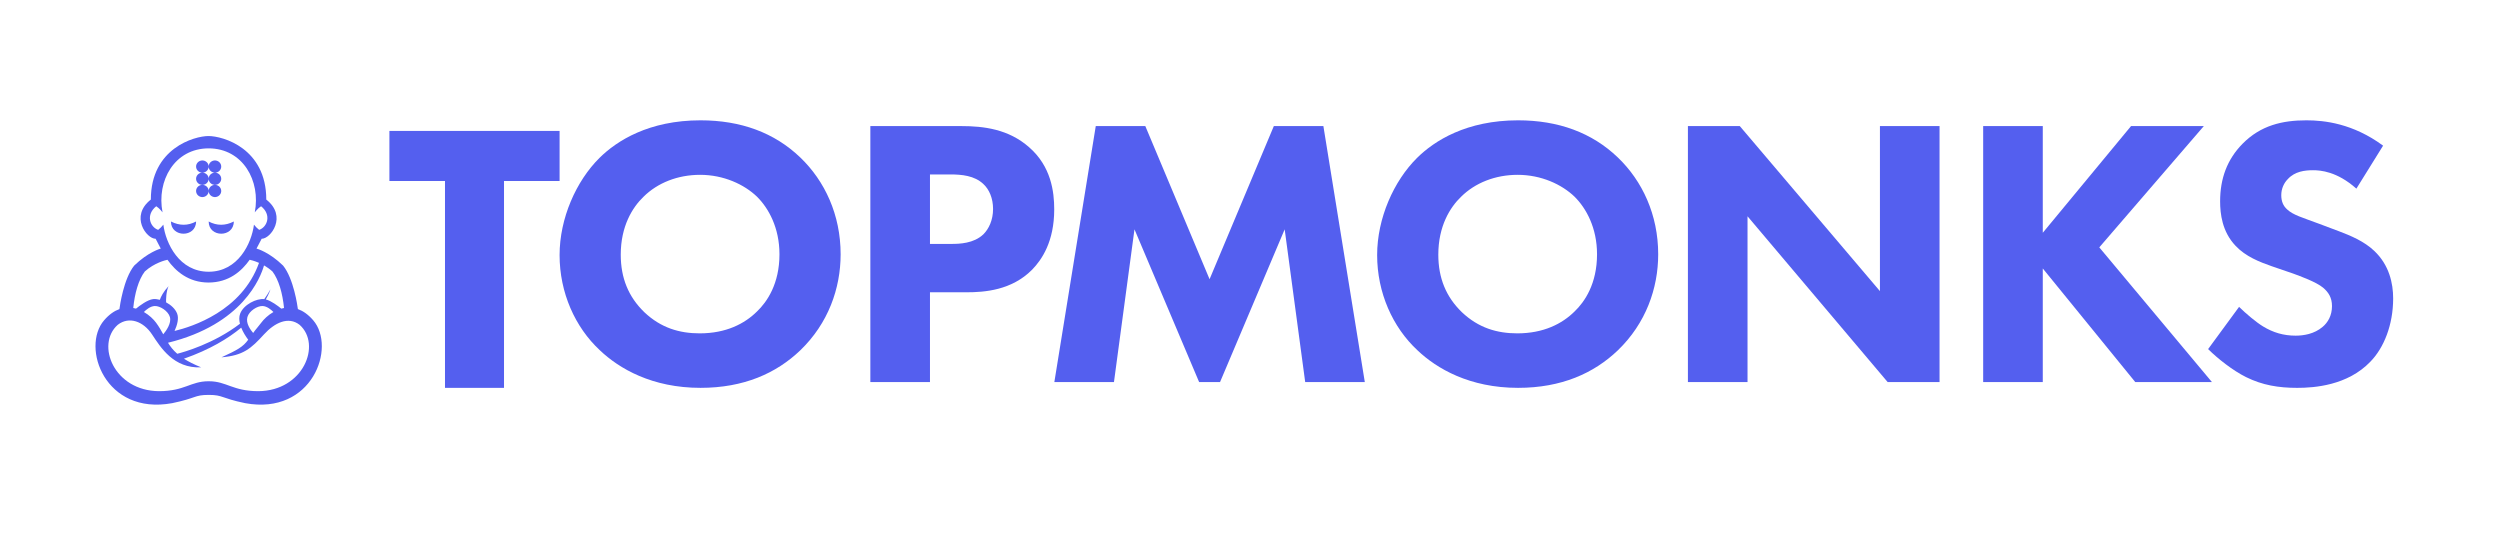
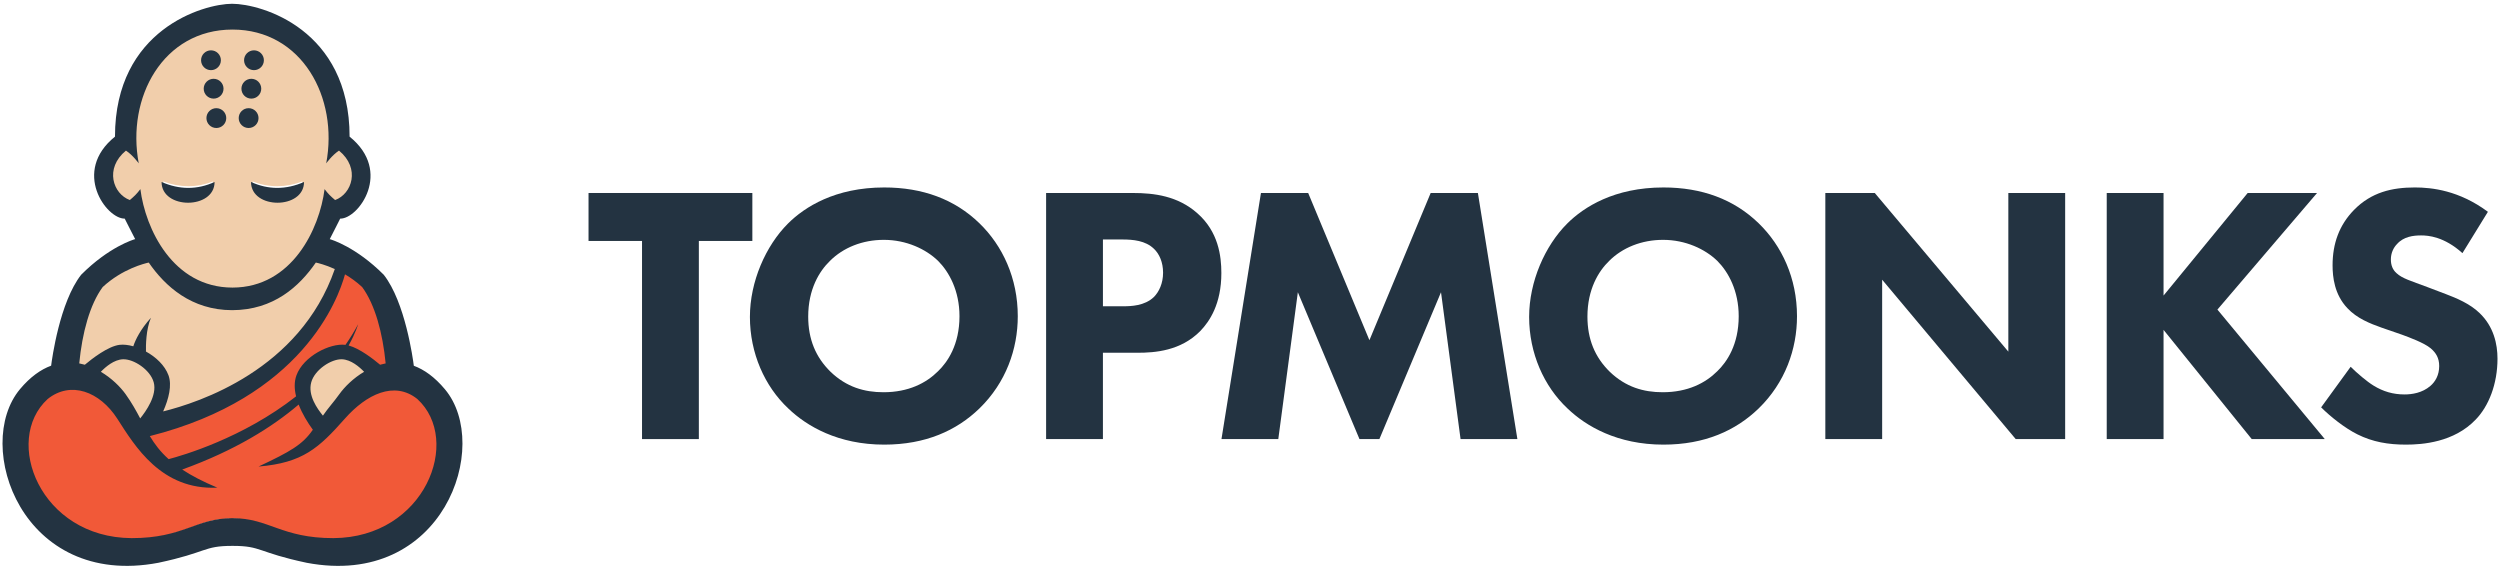
- <svg xmlns="http://www.w3.org/2000/svg" width="187" height="40" viewBox="0 0 187 40" fill="none">
-   <path fill-rule="evenodd" clip-rule="evenodd" d="M48.14 14.713C47.3 15.517 46.432 16.924 46.432 19.049C46.432 20.8 47.011 22.207 48.198 23.355C49.443 24.532 50.833 24.935 52.339 24.935C54.308 24.935 55.698 24.217 56.624 23.298C57.377 22.58 58.304 21.231 58.304 19.02C58.304 17.039 57.493 15.575 56.624 14.713C55.669 13.795 54.134 13.077 52.368 13.077C50.688 13.077 49.183 13.68 48.14 14.713ZM59.868 11.785C61.692 13.536 62.879 16.063 62.879 19.02C62.879 21.575 61.952 24.188 59.868 26.198C58.072 27.92 55.64 29.011 52.397 29.011C48.777 29.011 46.316 27.576 44.868 26.198C43.015 24.475 41.857 21.891 41.857 19.078C41.857 16.321 43.102 13.536 44.839 11.814C46.142 10.522 48.545 9 52.397 9C55.408 9 57.927 9.919 59.868 11.785Z" fill="#545FEF" />
-   <path fill-rule="evenodd" clip-rule="evenodd" d="M69.562 18.245H71.154C71.762 18.245 72.834 18.216 73.557 17.527C73.963 17.125 74.281 16.465 74.281 15.632C74.281 14.828 73.992 14.168 73.557 13.766C72.891 13.134 71.936 13.048 71.067 13.048H69.562V18.245ZM71.907 9.431C73.587 9.431 75.44 9.66 76.974 11.01C78.625 12.445 78.856 14.34 78.856 15.661C78.856 18.073 77.93 19.422 77.206 20.169C75.671 21.719 73.644 21.863 72.284 21.863H69.562V28.581H65.102V9.431H71.907Z" fill="#545FEF" />
-   <path fill-rule="evenodd" clip-rule="evenodd" d="M78.865 28.581L81.963 9.431H85.669L90.476 20.886L95.283 9.431H98.989L102.088 28.581H97.629L96.094 17.154L91.258 28.581H89.695L84.859 17.154L83.324 28.581H78.865Z" fill="#545FEF" />
-   <path fill-rule="evenodd" clip-rule="evenodd" d="M109.294 14.713C108.454 15.517 107.586 16.924 107.586 19.049C107.586 20.8 108.165 22.207 109.352 23.355C110.597 24.532 111.987 24.935 113.493 24.935C115.462 24.935 116.852 24.217 117.778 23.298C118.531 22.58 119.458 21.231 119.458 19.02C119.458 17.039 118.647 15.575 117.778 14.713C116.823 13.795 115.288 13.077 113.521 13.077C111.842 13.077 110.337 13.68 109.294 14.713ZM121.021 11.785C122.846 13.536 124.033 16.063 124.033 19.02C124.033 21.575 123.106 24.188 121.021 26.198C119.226 27.92 116.794 29.011 113.551 29.011C109.931 29.011 107.47 27.576 106.022 26.198C104.169 24.475 103.01 21.891 103.01 19.078C103.01 16.321 104.256 13.536 105.993 11.814C107.296 10.522 109.699 9 113.551 9C116.562 9 119.081 9.919 121.021 11.785Z" fill="#545FEF" />
-   <path fill-rule="evenodd" clip-rule="evenodd" d="M126.256 28.581V9.431H130.136L140.619 21.776V9.431H145.078V28.581H141.198L130.715 16.178V28.581H126.256Z" fill="#545FEF" />
-   <path fill-rule="evenodd" clip-rule="evenodd" d="M152.8 17.412L159.402 9.431H164.846L157.027 18.503L165.454 28.581H159.72L152.8 20.082V28.581H148.341V9.431H152.8V17.412Z" fill="#545FEF" />
-   <path fill-rule="evenodd" clip-rule="evenodd" d="M176.257 14.111C174.809 12.819 173.564 12.733 173.014 12.733C172.406 12.733 171.653 12.819 171.132 13.393C170.842 13.68 170.639 14.111 170.639 14.599C170.639 15.058 170.784 15.402 171.074 15.661C171.537 16.092 172.203 16.264 173.506 16.752L174.954 17.297C175.794 17.613 176.836 18.044 177.589 18.762C178.719 19.824 179.008 21.202 179.008 22.322C179.008 24.303 178.313 26.026 177.299 27.059C175.591 28.839 173.101 29.012 171.827 29.012C170.437 29.012 169.221 28.811 168.004 28.207C167.02 27.719 165.89 26.829 165.167 26.112L167.483 22.954C167.976 23.442 168.757 24.102 169.279 24.418C170.032 24.877 170.813 25.107 171.711 25.107C172.29 25.107 173.101 24.992 173.738 24.446C174.114 24.131 174.433 23.614 174.433 22.896C174.433 22.264 174.172 21.862 173.767 21.518C173.245 21.087 172.058 20.657 171.508 20.456L169.915 19.91C169.018 19.594 167.976 19.192 167.222 18.388C166.209 17.326 166.065 15.977 166.065 15.058C166.065 13.364 166.585 11.929 167.744 10.752C169.105 9.373 170.726 9 172.522 9C173.854 9 175.997 9.23 178.255 10.895L176.257 14.111Z" fill="#545FEF" />
-   <path fill-rule="evenodd" clip-rule="evenodd" d="M29.128 9.793V13.539H33.285V29.012H37.7V13.539H41.857V9.793H29.128Z" fill="#545FEF" />
-   <path fill-rule="evenodd" clip-rule="evenodd" d="M19.323 29.259C17.406 29.259 16.951 28.518 15.628 28.518H15.594C14.253 28.518 13.812 29.259 11.895 29.259C8.525 29.241 7.145 25.774 8.806 24.297C9.654 23.637 10.723 24.036 11.368 25.009C12.013 25.982 12.98 27.572 15.051 27.479C14.51 27.259 14.091 27.046 13.758 26.832C15.702 26.149 17.077 25.311 18.044 24.509C18.174 24.836 18.372 25.153 18.566 25.411C18.184 25.946 17.743 26.188 16.567 26.727C18.196 26.595 18.784 26.067 19.746 25.012C20.536 24.146 21.563 23.637 22.411 24.297C24.072 25.774 22.693 29.241 19.323 29.259ZM10.831 20.307C11.556 19.653 12.39 19.459 12.526 19.431C13.133 20.285 14.1 21.131 15.594 21.134C17.121 21.131 18.069 20.285 18.676 19.431C18.748 19.446 19.023 19.508 19.374 19.663C18.086 23.275 14.354 24.442 13.056 24.756C13.262 24.305 13.387 23.818 13.252 23.462C13.117 23.107 12.788 22.809 12.423 22.614C12.418 22.416 12.421 21.822 12.607 21.406C12.22 21.82 12.032 22.2 11.957 22.426C11.775 22.376 11.6 22.356 11.453 22.373C11.03 22.423 10.443 22.865 10.173 23.086C10.106 23.067 10.037 23.05 9.968 23.038C10.076 21.948 10.357 20.932 10.831 20.307ZM11.83 17.195C11.211 16.976 10.889 16.064 11.687 15.427C11.941 15.588 12.158 15.884 12.158 15.884C11.7 13.534 13.048 11.1 15.608 11.098C18.167 11.1 19.515 13.534 19.057 15.884C19.057 15.884 19.275 15.588 19.528 15.427C20.326 16.064 20.004 16.976 19.385 17.195C19.219 17.058 19.129 16.974 18.997 16.804C18.814 18.218 17.804 20.324 15.608 20.326C13.411 20.324 12.401 18.218 12.218 16.804C12.086 16.974 11.996 17.058 11.83 17.195ZM12.211 25.005C12.063 24.733 11.9 24.446 11.674 24.138C11.482 23.878 11.162 23.568 10.763 23.338C10.94 23.159 11.248 22.902 11.577 22.89C11.968 22.876 12.581 23.261 12.709 23.715C12.84 24.18 12.421 24.754 12.211 25.005ZM20.452 23.338C20.053 23.568 19.733 23.878 19.542 24.138C19.315 24.446 19.136 24.621 18.936 24.907C18.726 24.655 18.376 24.18 18.506 23.715C18.634 23.261 19.247 22.876 19.638 22.89C19.968 22.902 20.275 23.159 20.452 23.338ZM20.38 20.307C20.854 20.932 21.137 21.948 21.245 23.038C21.176 23.05 21.108 23.067 21.041 23.086C20.796 22.886 20.29 22.503 19.883 22.397C20.15 21.932 20.232 21.637 20.232 21.637C20.091 21.895 19.935 22.141 19.767 22.374C19.765 22.374 19.763 22.374 19.762 22.374C19.196 22.308 18.221 22.781 17.963 23.462C17.875 23.694 17.883 23.954 17.948 24.217C15.989 25.713 13.744 26.339 13.258 26.462C12.948 26.193 12.741 25.921 12.566 25.638C18.159 24.265 19.494 20.758 19.749 19.852C19.957 19.971 20.173 20.12 20.38 20.307ZM15.628 29.539C16.68 29.539 16.53 29.783 18.34 30.157C23.363 31.08 25.166 25.975 23.428 23.957C23.049 23.517 22.661 23.255 22.282 23.119C22.251 22.879 21.967 20.848 21.176 19.867C20.15 18.867 19.247 18.608 19.188 18.593C19.347 18.284 19.493 18.021 19.572 17.859C20.244 17.873 21.514 16.176 19.918 14.928C19.918 11.09 16.68 10.178 15.594 10.175C14.541 10.178 11.283 11.09 11.283 14.928C9.687 16.176 10.969 17.873 11.641 17.859C11.72 18.021 11.867 18.284 12.025 18.593C11.967 18.609 11.065 18.868 10.038 19.867C9.247 20.848 8.964 22.88 8.933 23.12C8.554 23.255 8.166 23.518 7.787 23.958C6.049 25.976 7.855 31.08 12.878 30.157C14.688 29.783 14.53 29.539 15.594 29.539H15.628ZM16.035 13.826C16.293 13.85 16.522 13.665 16.546 13.414C16.57 13.163 16.38 12.94 16.121 12.917C15.863 12.894 15.634 13.079 15.61 13.33C15.586 13.581 15.776 13.803 16.035 13.826ZM16.035 12.913C16.293 12.937 16.522 12.752 16.546 12.501C16.57 12.25 16.38 12.027 16.121 12.004C15.863 11.981 15.634 12.165 15.61 12.416C15.586 12.668 15.776 12.89 16.035 12.913ZM17.489 16.568C16.851 16.893 16.221 16.893 15.608 16.568C15.608 17.786 17.489 17.786 17.489 16.568ZM14.667 16.568C14.054 16.893 13.424 16.893 12.786 16.568C12.786 17.786 14.667 17.786 14.667 16.568ZM15.181 12.913C15.439 12.89 15.63 12.668 15.606 12.416C15.582 12.165 15.353 11.981 15.094 12.004C14.835 12.027 14.645 12.25 14.669 12.501C14.693 12.752 14.922 12.937 15.181 12.913ZM15.094 13.831C14.835 13.854 14.645 14.076 14.669 14.327C14.693 14.578 14.922 14.763 15.181 14.74C15.439 14.716 15.63 14.494 15.606 14.243C15.582 13.992 15.353 13.807 15.094 13.831ZM16.035 14.74C16.293 14.763 16.522 14.578 16.546 14.327C16.57 14.076 16.38 13.854 16.121 13.831C15.863 13.807 15.634 13.992 15.61 14.243C15.586 14.494 15.776 14.716 16.035 14.74ZM15.094 12.917C14.835 12.94 14.645 13.163 14.669 13.414C14.693 13.665 14.922 13.85 15.181 13.826C15.439 13.803 15.63 13.581 15.606 13.33C15.582 13.079 15.353 12.894 15.094 12.917Z" fill="#545FEF" />
+ <svg xmlns="http://www.w3.org/2000/svg" width="632px" height="144px" viewBox="0 0 632 144" version="1.1">
+   <g id="Page-1" stroke="none" stroke-width="1" fill="none" fill-rule="evenodd">
+     <g id="topmonks_logo" fill-rule="nonzero">
+       <g id="Group">
+         <g transform="translate(6, 68)" fill="#F15938" id="Path">
+           <path d="M36.409,48.314 L36.541,48.432 L36.713,48.387 C39.728,47.602 55.459,43.142 69.052,32.457 L69.219,32.326 L69.169,32.12 C68.693,30.162 68.723,28.432 69.259,26.979 C70.924,22.459 77.363,19.031 81.269,19.501 L81.494,19.532 L81.609,19.367 C81.83,19.05 82.047,18.731 82.261,18.41 C82.13,18.657 81.991,18.913 81.844,19.176 L81.637,19.547 L82.047,19.657 C84.748,20.379 88.11,22.976 89.874,24.459 L90.009,24.573 L90.179,24.523 C90.652,24.385 91.102,24.277 91.554,24.191 L91.851,24.135 L91.822,23.835 C91.013,15.442 88.88,8.529 85.817,4.368 L85.776,4.322 C84.469,3.108 82.992,2.014 81.386,1.068 L81.014,0.849 L80.9,1.266 C80.079,4.261 77.378,12.116 70.05,20.341 C60.957,30.547 48.087,37.809 31.797,41.923 L31.365,42.032 L31.594,42.414 C33.026,44.796 34.511,46.616 36.409,48.314 Z" />
+           <path d="M99.688,32.536 C94.448,28.344 87.431,30.234 80.917,37.589 C74.902,44.381 71.121,48.165 61.339,49.386 C67.944,46.224 70.886,44.431 73.37,40.838 L73.511,40.634 L73.365,40.433 C72.288,38.956 70.8,36.665 69.826,34.139 L69.648,33.678 L69.272,33.999 C61.513,40.626 51.646,46.132 39.944,50.363 L39.29,50.6 L39.872,50.984 C41.952,52.354 44.393,53.655 47.299,54.939 C34.89,54.7 28.636,44.947 24.441,38.401 L23.947,37.632 C21.336,33.578 17.697,30.903 13.965,30.293 C11.072,29.82 8.26,30.596 5.817,32.551 C0.796,37.145 -0.537,44.633 2.337,52.093 C4.076,56.607 7.135,60.504 11.183,63.364 C15.679,66.54 21.222,68.236 27.216,68.27 C34.467,68.27 38.634,66.7 42.403,65.315 C45.393,64.216 48.001,63.176 52.001,63.117 L52.001,66.056 L52.45,66.078 C52.496,66.079 52.582,66.186 52.609,66.19 C52.502,66.162 52.443,66.001 52.443,66.001 L53,66.001 L53,63.117 C57,63.176 59.804,64.216 62.814,65.315 C66.608,66.7 70.944,68.27 78.196,68.27 C84.198,68.237 89.772,66.535 94.281,63.348 C98.284,60.519 101.443,56.506 103.161,52.047 C106.031,44.602 104.711,37.132 99.688,32.536 Z" />
+           <path d="M52.66,66.087 C52.684,66.093 52.709,66.098 52.731,66.101 C52.718,66.099 52.695,66.093 52.66,66.087 Z" />
+         </g>
+         <g transform="translate(19, 7)" fill="#F1CEAB">
+           <path d="M66.921,30.802 L66.722,30.638 L66.507,30.779 C65.534,31.417 64.647,32.326 64.034,33.031 C65.398,23.946 63.144,14.872 57.894,8.528 C53.348,3.035 47.081,0.129 39.77,0.123 C32.46,0.129 26.193,3.035 21.647,8.528 C16.397,14.872 14.142,23.946 15.507,33.031 C14.894,32.326 14.007,31.417 13.034,30.779 L12.819,30.638 L12.62,30.802 C10.061,32.907 8.867,35.715 9.345,38.505 C9.767,40.97 11.478,43.087 13.706,43.899 L13.897,43.969 L14.052,43.837 C14.992,43.036 15.587,42.483 16.257,41.67 C16.753,44.886 18.255,51.399 22.667,57.209 C27.056,62.987 32.971,66.045 39.771,66.051 C46.571,66.045 52.485,62.987 56.874,57.209 C61.287,51.4 62.789,44.886 63.284,41.67 C63.954,42.483 64.549,43.035 65.489,43.837 L65.644,43.969 L65.835,43.899 C68.062,43.087 69.774,40.97 70.196,38.505 C70.674,35.715 69.48,32.907 66.921,30.802 Z M37.149,15.227 C37.259,16.411 36.385,17.463 35.201,17.573 C34.014,17.682 32.965,16.809 32.855,15.625 C32.745,14.441 33.619,13.389 34.803,13.279 C34.87,13.273 34.937,13.27 35.003,13.27 C36.103,13.269 37.046,14.11 37.149,15.227 Z M32.677,6.852 C33.045,6.409 33.563,6.136 34.137,6.083 L34.137,6.083 C34.711,6.03 35.27,6.203 35.713,6.571 C36.156,6.939 36.429,7.457 36.482,8.031 C36.592,9.215 35.718,10.267 34.534,10.377 C33.348,10.487 32.298,9.613 32.188,8.429 C32.135,7.855 32.309,7.295 32.677,6.852 Z M32.99,41.785 C31.854,42.544 30.306,42.961 28.632,42.961 C25.622,42.961 22.577,41.553 22.225,38.855 C26.496,40.477 30.743,40.479 34.864,38.862 C34.719,40.056 34.078,41.059 32.99,41.785 Z M35.889,25 C35.315,25.053 34.756,24.88 34.313,24.512 C33.87,24.144 33.597,23.626 33.544,23.052 C33.491,22.478 33.664,21.919 34.032,21.476 C34.4,21.033 34.918,20.76 35.492,20.707 C35.56,20.701 35.627,20.698 35.695,20.698 C36.197,20.698 36.678,20.871 37.069,21.196 C37.512,21.564 37.785,22.082 37.838,22.656 C37.947,23.838 37.073,24.891 35.889,25 Z M43.058,8.031 C43.111,7.457 43.384,6.939 43.827,6.571 C44.218,6.247 44.699,6.073 45.201,6.073 C45.268,6.073 45.336,6.076 45.404,6.082 C45.978,6.135 46.496,6.408 46.864,6.851 C47.232,7.294 47.405,7.854 47.352,8.427 C47.242,9.611 46.187,10.486 45.006,10.375 C44.432,10.322 43.914,10.049 43.546,9.606 C43.178,9.164 43.005,8.604 43.058,8.031 Z M42.391,15.227 L42.391,15.227 C42.501,14.043 43.554,13.167 44.737,13.279 C45.921,13.389 46.795,14.441 46.685,15.625 C46.632,16.199 46.359,16.717 45.915,17.085 C45.472,17.453 44.911,17.626 44.339,17.573 C43.156,17.463 42.282,16.41 42.391,15.227 Z M43.652,25 C43.078,24.947 42.56,24.674 42.192,24.231 C41.824,23.788 41.651,23.228 41.704,22.655 C41.757,22.082 42.03,21.563 42.473,21.195 C42.864,20.87 43.345,20.697 43.847,20.697 C43.914,20.697 43.982,20.7 44.05,20.706 C44.624,20.759 45.142,21.032 45.51,21.475 C45.878,21.918 46.051,22.478 45.998,23.051 C45.888,24.236 44.833,25.109 43.652,25 Z M50.983,43.05 C49.323,43.05 47.795,42.629 46.682,41.864 C45.605,41.124 44.973,40.094 44.833,38.861 C48.955,40.48 53.203,40.478 57.475,38.855 C57.126,41.612 54.036,43.05 50.983,43.05 Z" id="Shape" />
+           <path d="M60.911,59.051 L60.696,59.005 L60.571,59.186 C55.052,67.175 48.217,71.065 39.676,71.079 C31.316,71.065 24.317,67.064 18.875,59.186 L18.75,59.005 L18.535,59.051 C17.444,59.282 11.748,60.669 6.737,65.321 L6.696,65.367 C3.643,69.512 1.515,76.426 0.705,84.834 L0.676,85.134 L0.973,85.19 C1.433,85.277 1.898,85.389 2.355,85.522 L2.525,85.572 L2.66,85.458 C4.297,84.082 8.412,80.844 11.276,80.5 C12.218,80.387 13.372,80.511 14.611,80.86 L14.917,80.946 L15.015,80.643 C15.307,79.738 16.167,77.54 18.283,74.877 C17.564,77.54 17.539,80.542 17.572,81.877 L17.577,82.067 L17.743,82.159 C20.45,83.651 22.469,85.772 23.282,87.979 C24.264,90.645 23.096,94.287 21.942,96.873 L21.666,97.492 L22.324,97.328 C32.553,94.782 57.281,86.157 65.953,61.122 L66.052,60.837 L65.777,60.713 C63.35,59.613 61.439,59.163 60.911,59.051 Z" id="Path" />
+           <path d="M12.077,83.494 C9.777,83.582 7.642,85.318 6.256,86.759 L5.967,87.059 L6.326,87.272 C8.725,88.695 10.969,90.722 12.482,92.835 C14.069,95.051 15.207,97.142 16.15,98.927 L16.383,99.369 L16.698,98.982 C20.642,94.134 20.572,91.001 20.179,89.564 C19.265,86.223 14.888,83.386 12.077,83.494 Z" id="Path" />
+         </g>
+         <path d="M92.284,93.759 C90.898,92.318 88.763,90.581 86.463,90.494 C83.647,90.387 79.275,93.223 78.361,96.565 C77.671,99.089 78.657,101.941 81.376,105.283 L81.656,105.627 L81.906,105.26 C82.627,104.2 83.307,103.359 84.026,102.468 C84.664,101.679 85.323,100.862 86.059,99.835 C87.572,97.722 89.816,95.695 92.215,94.272 L92.574,94.059 L92.284,93.759 Z" id="Path" fill="#F1CEAB" />
+         <g fill="#233341">
+           <circle id="Oval" cx="63.538" cy="22.425" r="2.506" />
+           <circle id="Oval" cx="64.205" cy="15.23" r="2.506" />
+           <path d="M76.858,46 C72.311,48 67.824,48 63.454,46 C63.454,53 76.858,53 76.858,46 Z" id="Path" />
+           <path d="M54.246,46 C49.876,48 45.389,48 40.842,46 C40.842,53 54.246,53 54.246,46 Z" id="Path" />
+           <path d="M58.908,138 C66.134,138 65.103,139.632 77.536,142.274 C112.037,148.801 124.42,112.672 112.482,98.412 C109.878,95.302 107.214,93.422 104.613,92.465 C104.399,90.769 102.449,76.397 97.018,69.465 C89.968,62.401 83.767,60.566 83.364,60.452 C84.452,58.273 85.455,56.412 85.996,55.267 C90.611,55.365 99.337,43.369 88.377,34.544 C88.377,7.42 66.134,0.976 58.675,0.954 C51.449,0.976 29.068,7.419 29.068,34.543 C18.108,43.368 26.91,55.362 31.526,55.264 C32.067,56.408 33.079,58.267 34.168,60.446 C33.765,60.56 27.568,62.389 20.519,69.454 C15.088,76.386 13.141,90.748 12.927,92.444 C10.326,93.401 7.663,95.26 5.06,98.37 C-6.879,112.63 5.527,148.8 40.027,142.273 C52.458,139.632 51.371,138 58.675,138 L58.908,138 Z M91.55,72.564 C94.806,76.985 96.75,84.163 97.493,91.866 C97.014,91.956 96.55,92.07 96.087,92.205 C94.407,90.792 90.932,88.085 88.133,87.337 C89.969,84.05 90.534,81.966 90.534,81.966 C89.562,83.791 88.49,85.526 87.338,87.178 C87.326,87.176 87.314,87.174 87.302,87.173 C83.417,86.707 76.721,90.056 74.949,94.866 C74.344,96.509 74.398,98.345 74.848,100.199 C61.389,110.778 45.971,115.198 42.63,116.069 C40.508,114.17 39.083,112.249 37.877,110.243 C76.295,100.541 85.462,75.756 87.218,69.353 C88.64,70.19 90.128,71.244 91.55,72.564 Z M92.046,93.988 C89.304,95.614 87.108,97.803 85.79,99.643 C84.232,101.819 83.004,103.059 81.633,105.074 C80.189,103.299 77.782,99.936 78.68,96.651 C79.556,93.446 83.768,90.721 86.45,90.823 C88.716,90.911 90.827,92.721 92.046,93.988 Z M35.442,105.774 C34.426,103.848 33.309,101.82 31.751,99.644 C30.433,97.804 28.237,95.615 25.495,93.989 C26.714,92.722 28.825,90.911 31.09,90.825 C33.773,90.722 37.984,93.448 38.86,96.653 C39.758,99.937 36.885,103.999 35.442,105.774 Z M32.824,50.571 C28.576,49.023 26.364,42.578 31.841,38.072 C33.583,39.215 35.076,41.301 35.076,41.301 C31.929,24.692 41.19,7.487 58.77,7.473 C76.349,7.487 85.611,24.691 82.464,41.301 C82.464,41.301 83.957,39.215 85.699,38.072 C91.176,42.578 88.964,49.023 84.716,50.571 C83.577,49.6 82.959,49.012 82.052,47.809 C80.791,57.802 73.856,72.688 58.77,72.702 C43.684,72.688 36.749,57.802 35.488,47.809 C34.582,49.012 33.963,49.6 32.824,50.571 Z M25.961,72.564 C30.941,67.941 36.674,66.571 37.603,66.375 C41.771,72.409 48.418,78.394 58.675,78.41 C69.165,78.393 75.674,72.409 79.842,66.375 C80.338,66.48 82.227,66.921 84.639,68.015 C75.795,93.547 50.159,101.789 41.242,104.009 C42.664,100.821 43.517,97.381 42.59,94.866 C41.666,92.359 39.404,90.251 36.9,88.871 C36.866,87.47 36.883,83.274 38.16,80.335 C35.503,83.257 34.212,85.948 33.698,87.543 C32.444,87.19 31.244,87.052 30.234,87.173 C27.329,87.522 23.296,90.649 21.445,92.206 C20.982,92.071 20.511,91.957 20.032,91.867 C20.776,84.162 22.705,76.985 25.961,72.564 Z M84.288,136.038 C71.125,136.038 67.999,131 58.908,131 L58.675,131 C49.467,131 46.437,136.038 33.273,136.038 C10.126,135.91 0.645,111.306 12.052,100.868 C17.88,96.206 25.223,98.974 29.652,105.85 C34.081,112.727 40.725,123.94 54.945,123.28 C51.234,121.73 48.357,120.209 46.065,118.699 C59.416,113.871 68.86,107.941 75.502,102.268 C76.394,104.582 77.76,106.82 79.087,108.64 C76.47,112.427 73.439,114.136 65.358,117.943 C76.547,117.011 80.588,113.28 87.194,105.821 C92.617,99.697 99.671,96.206 105.499,100.868 C116.906,111.306 107.435,135.91 84.288,136.038 Z" id="Shape" />
+           <circle id="Oval" cx="53.336" cy="15.23" r="2.506" />
+           <circle id="Oval" cx="54.69" cy="29.853" r="2.506" />
+           <circle id="Oval" cx="62.85" cy="29.853" r="2.506" />
+           <circle id="Oval" cx="54.002" cy="22.425" r="2.506" />
+         </g>
+       </g>
+       <g id="Group" transform="translate(148, 47)" fill="#233341">
+         <polygon id="Path" points="28.669 13.914 28.669 64.002 14.305 64.002 14.305 13.914 0.781 13.914 0.781 1.788 42.194 1.788 42.194 13.914" />
+         <path d="M99.594,9.437 C105.47,15.127 109.294,23.335 109.294,32.942 C109.294,41.244 106.309,49.732 99.594,56.261 C93.811,61.857 85.975,65.402 75.529,65.402 C63.87,65.402 55.942,60.738 51.278,56.261 C45.308,50.665 41.578,42.27 41.578,33.129 C41.578,24.174 45.588,15.127 51.185,9.531 C55.383,5.334 63.124,0.39 75.53,0.39 C85.23,0.389 93.344,3.374 99.594,9.437 Z M61.818,18.951 C59.113,21.563 56.315,26.133 56.315,33.035 C56.315,38.725 58.181,43.295 62.005,47.026 C66.015,50.85 70.492,52.157 75.343,52.157 C81.686,52.157 86.163,49.825 89.147,46.84 C91.572,44.508 94.557,40.124 94.557,32.942 C94.557,26.507 91.945,21.749 89.147,18.951 C86.069,15.967 81.126,13.634 75.436,13.634 C70.026,13.634 65.176,15.593 61.818,18.951 Z" id="Shape" />
+         <path d="M138.375,1.788 C143.785,1.788 149.755,2.534 154.698,6.919 C160.015,11.582 160.76,17.739 160.76,22.029 C160.76,29.863 157.776,34.248 155.444,36.673 C150.5,41.709 143.971,42.176 139.587,42.176 L130.819,42.176 L130.819,64.002 L116.455,64.002 L116.455,1.788 L138.375,1.788 L138.375,1.788 Z M130.821,30.424 L135.951,30.424 C137.91,30.424 141.361,30.331 143.693,28.092 C144.999,26.786 146.025,24.641 146.025,21.936 C146.025,19.324 145.093,17.179 143.693,15.873 C141.548,13.821 138.47,13.541 135.672,13.541 L130.822,13.541 L130.822,30.424 L130.821,30.424 Z" id="Shape" />
+         <polygon id="Path" points="160.788 64.002 170.768 1.788 182.707 1.788 198.19 39.004 213.674 1.788 225.613 1.788 235.594 64.002 221.23 64.002 216.286 26.879 200.709 64.002 195.673 64.002 180.096 26.879 175.152 64.002" />
+         <path d="M296.582,9.437 C302.458,15.127 306.282,23.335 306.282,32.942 C306.282,41.244 303.298,49.732 296.582,56.261 C290.799,61.857 282.963,65.402 272.517,65.402 C260.858,65.402 252.93,60.738 248.266,56.261 C242.296,50.665 238.566,42.27 238.566,33.129 C238.566,24.174 242.576,15.127 248.173,9.531 C252.371,5.334 260.112,0.39 272.518,0.39 C282.218,0.389 290.332,3.374 296.582,9.437 Z M258.806,18.951 C256.101,21.563 253.303,26.133 253.303,33.035 C253.303,38.725 255.169,43.295 258.993,47.026 C263.003,50.85 267.481,52.157 272.331,52.157 C278.674,52.157 283.151,49.825 286.135,46.84 C288.56,44.508 291.545,40.124 291.545,32.942 C291.545,26.507 288.933,21.749 286.135,18.951 C283.057,15.967 278.114,13.634 272.424,13.634 C267.014,13.634 262.164,15.593 258.806,18.951 Z" id="Shape" />
+         <polygon id="Path" points="313.444 64.002 313.444 1.788 325.942 1.788 359.707 41.896 359.707 1.788 374.071 1.788 374.071 64.002 361.573 64.002 327.808 23.708 327.808 64.002" />
+         <polygon id="Path" points="398.946 27.718 420.212 1.788 437.747 1.788 412.563 31.262 439.706 64.001 421.237 64.001 398.945 36.392 398.945 64.001 384.581 64.001 384.581 1.787 398.945 1.787 398.945 27.718" />
+         <path d="M474.506,16.992 C469.843,12.795 465.832,12.515 464.06,12.515 C462.102,12.515 459.676,12.795 457.997,14.66 C457.065,15.592 456.412,16.992 456.412,18.577 C456.412,20.07 456.878,21.189 457.811,22.029 C459.304,23.428 461.448,23.987 465.645,25.573 L470.309,27.345 C473.014,28.371 476.372,29.77 478.797,32.102 C482.435,35.553 483.367,40.03 483.367,43.668 C483.367,50.104 481.128,55.701 477.864,59.058 C472.36,64.841 464.339,65.401 460.235,65.401 C455.758,65.401 451.84,64.748 447.923,62.789 C444.752,61.204 441.114,58.312 438.782,55.98 L446.244,45.72 C447.829,47.306 450.348,49.451 452.027,50.477 C454.452,51.969 456.971,52.715 459.862,52.715 C461.728,52.715 464.339,52.342 466.391,50.57 C467.604,49.544 468.63,47.865 468.63,45.534 C468.63,43.481 467.79,42.176 466.485,41.056 C464.806,39.657 460.982,38.258 459.21,37.605 L454.08,35.833 C451.189,34.807 447.831,33.501 445.406,30.889 C442.141,27.438 441.675,23.055 441.675,20.069 C441.675,14.566 443.354,9.902 447.084,6.078 C451.468,1.601 456.691,0.388 462.475,0.388 C466.765,0.388 473.668,1.134 480.943,6.544 L474.506,16.992 Z" id="Path" />
+       </g>
+     </g>
+   </g>
</svg>
